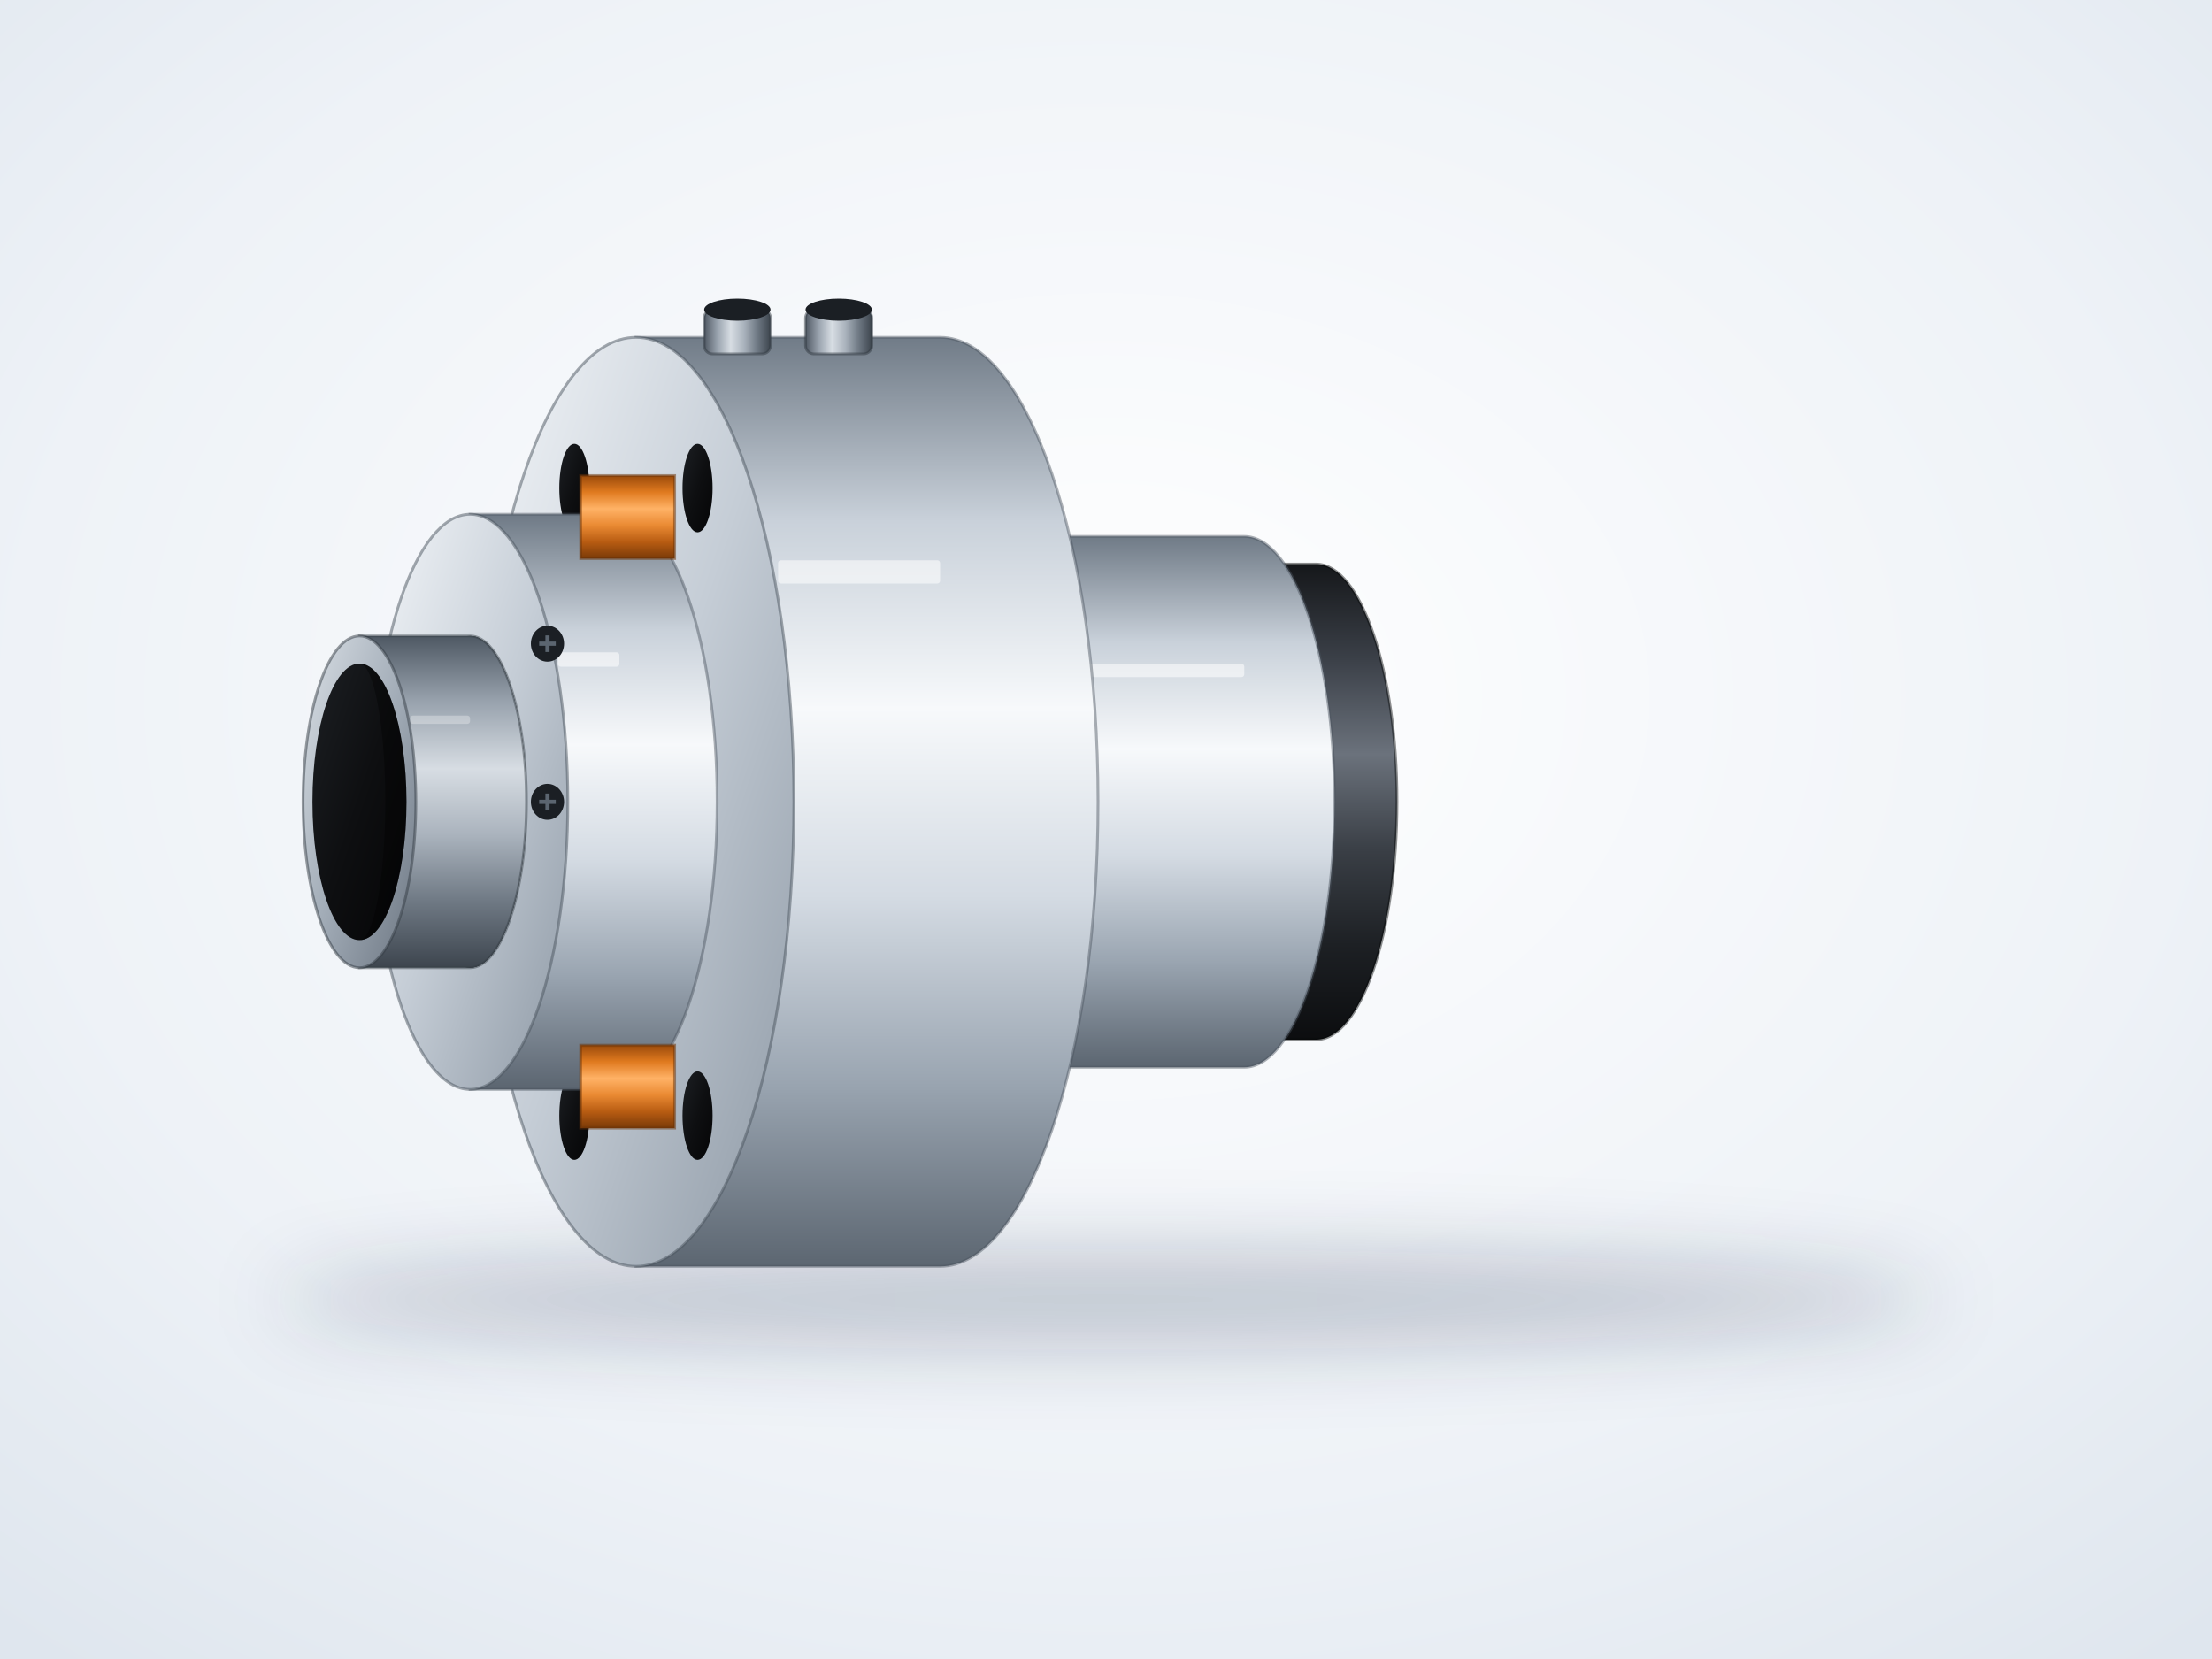
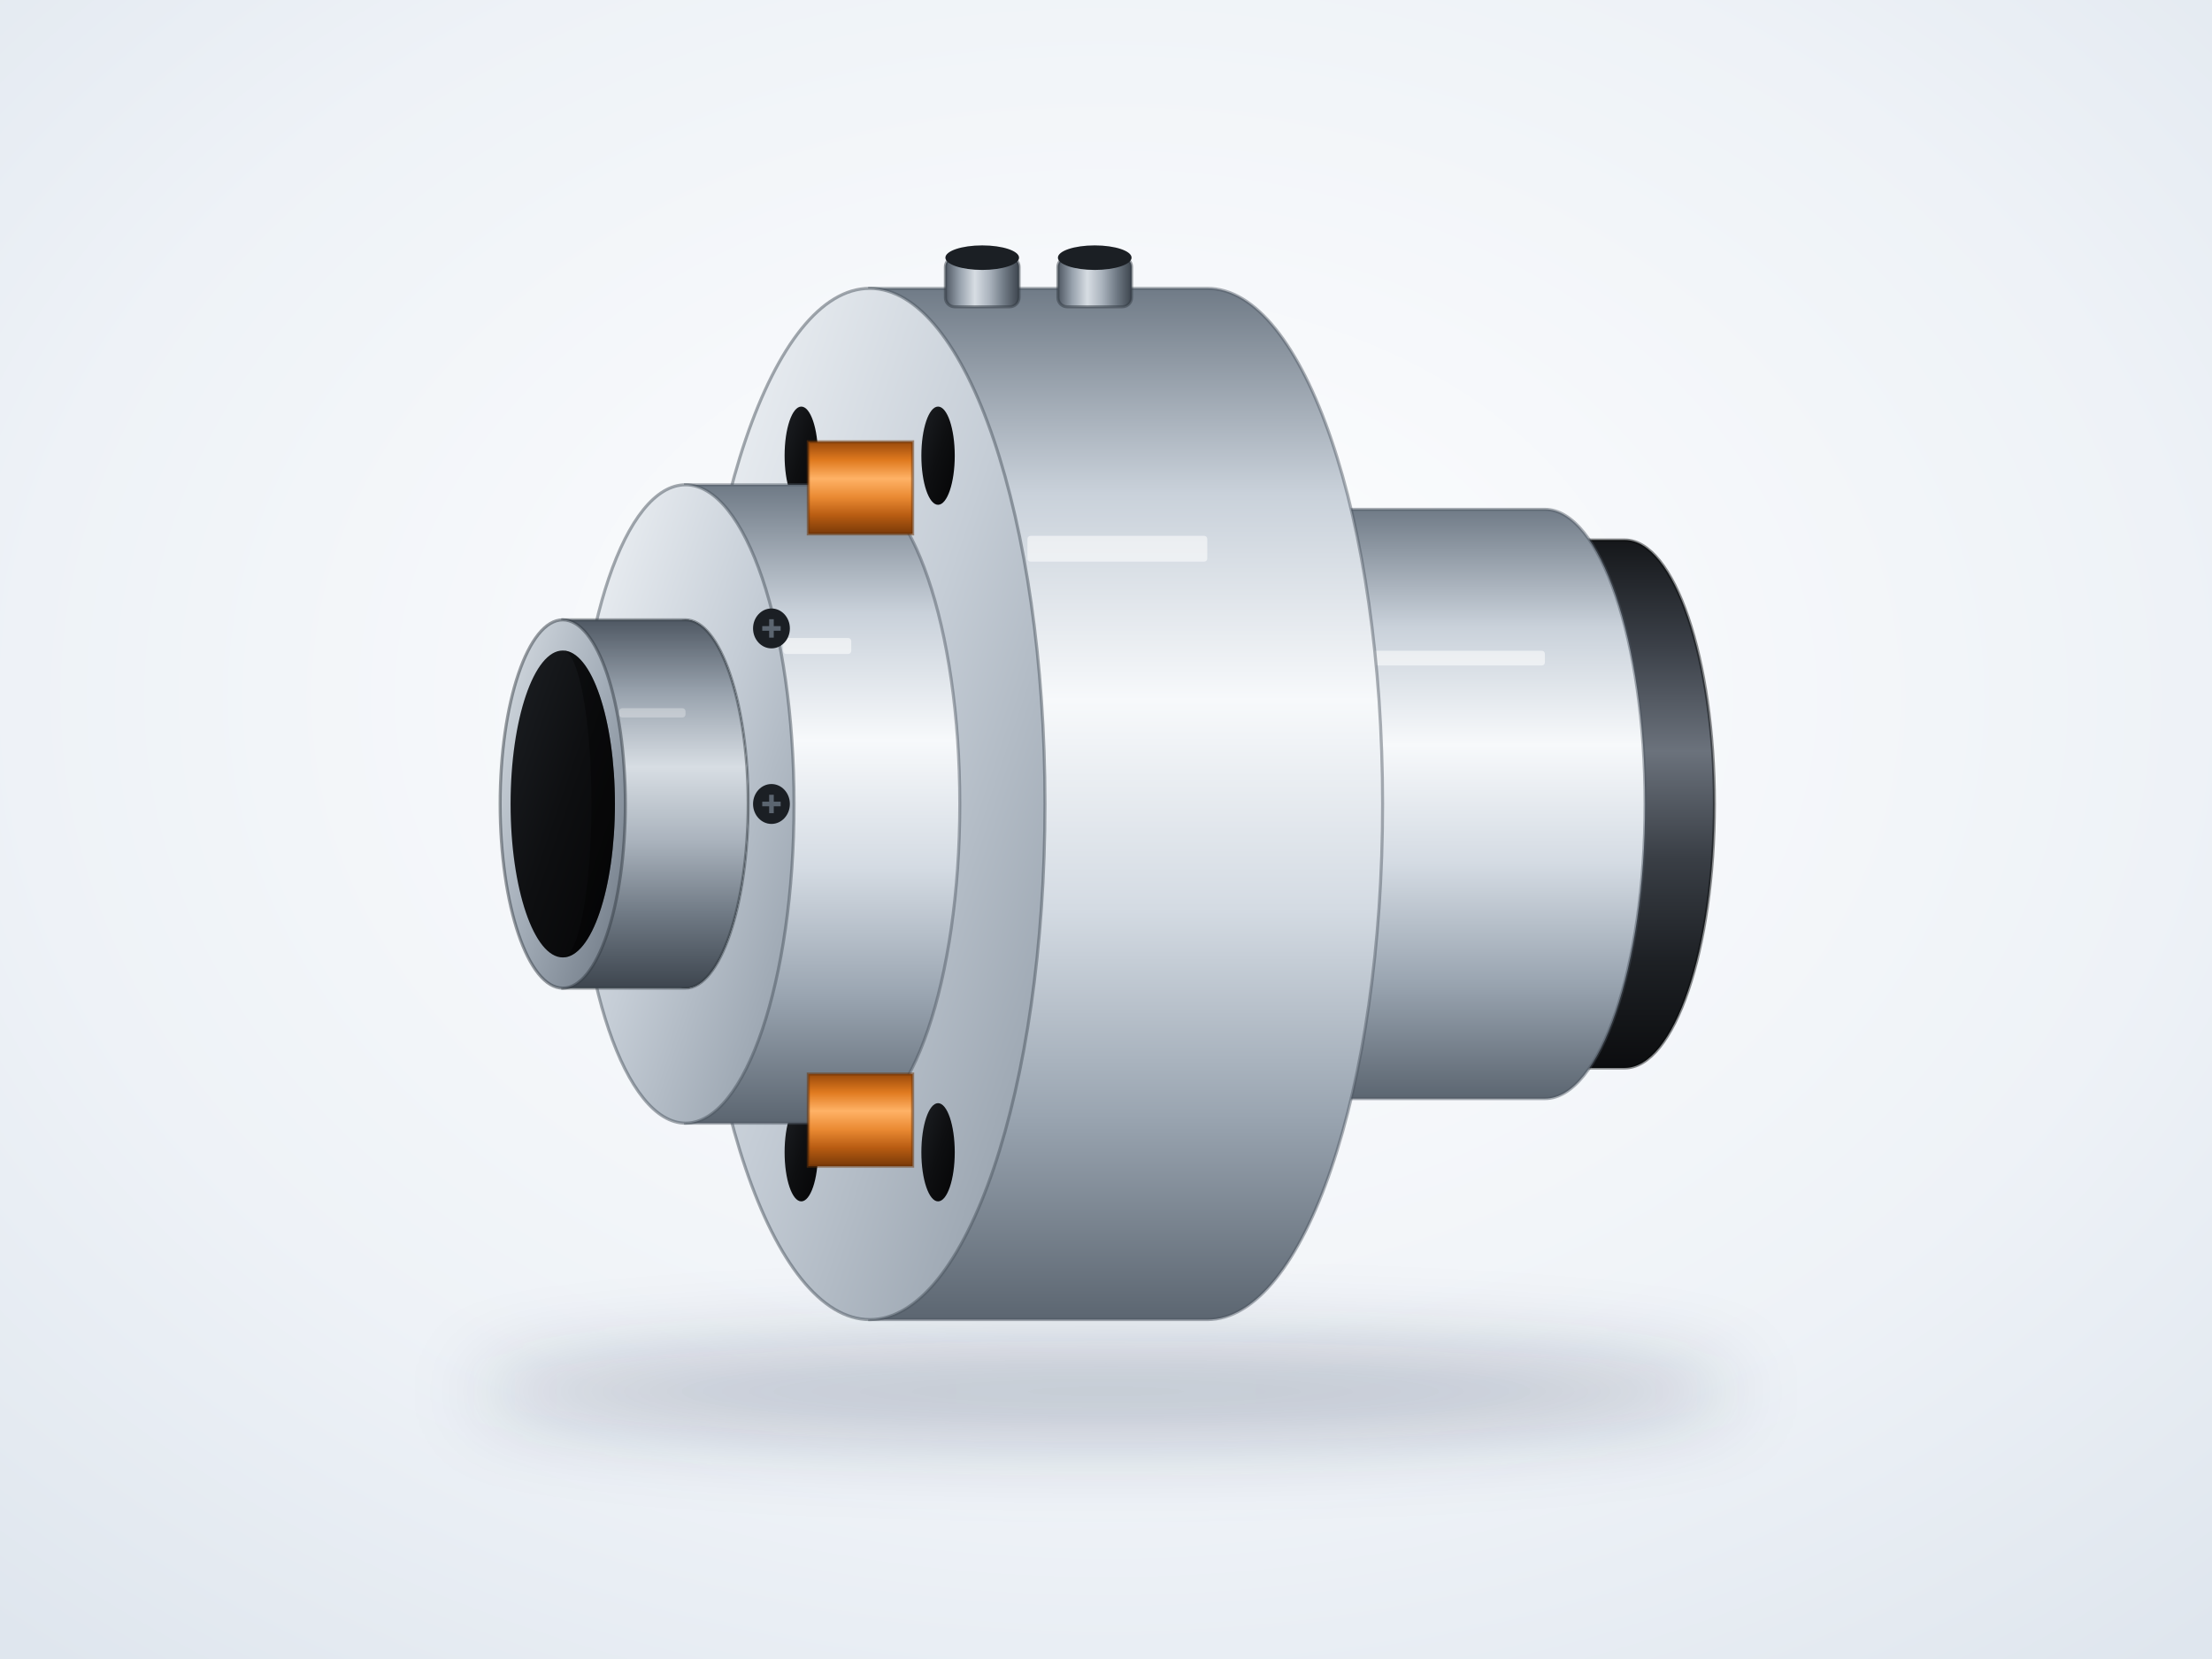
<svg xmlns="http://www.w3.org/2000/svg" viewBox="0 0 800 600" width="800" height="600">
  <defs>
    <radialGradient id="bg" cx="50%" cy="42%" r="75%">
      <stop offset="0%" stop-color="#ffffff" />
      <stop offset="65%" stop-color="#eef2f7" />
      <stop offset="100%" stop-color="#dfe6ee" />
    </radialGradient>
    <filter id="blur" x="-20%" y="-200%" width="140%" height="500%">
      <feGaussianBlur stdDeviation="14" />
    </filter>
    <filter id="soft" x="-10%" y="-10%" width="120%" height="120%">
      <feGaussianBlur stdDeviation="1.2" />
    </filter>
    <linearGradient id="steel-b" x1="0" y1="0" x2="0" y2="1">
      <stop offset="0%" stop-color="#6f7a86" />
      <stop offset="20%" stop-color="#c9d1da" />
      <stop offset="40%" stop-color="#f7f9fb" />
      <stop offset="60%" stop-color="#d4dbe3" />
      <stop offset="80%" stop-color="#9aa5b1" />
      <stop offset="100%" stop-color="#5b6570" />
    </linearGradient>
    <linearGradient id="steel-f" x1="0" y1="0" x2="1" y2="1">
      <stop offset="0%" stop-color="#f3f6f9" />
      <stop offset="50%" stop-color="#c5cdd6" />
      <stop offset="100%" stop-color="#8e99a5" />
    </linearGradient>
    <linearGradient id="steel-h" x1="0" y1="0" x2="1" y2="0">
      <stop offset="0%" stop-color="#6f7a86" />
      <stop offset="20%" stop-color="#c9d1da" />
      <stop offset="40%" stop-color="#f7f9fb" />
      <stop offset="60%" stop-color="#d4dbe3" />
      <stop offset="80%" stop-color="#9aa5b1" />
      <stop offset="100%" stop-color="#5b6570" />
    </linearGradient>
    <linearGradient id="steelDark-b" x1="0" y1="0" x2="0" y2="1">
      <stop offset="0%" stop-color="#4f5863" />
      <stop offset="20%" stop-color="#99a3ae" />
      <stop offset="40%" stop-color="#d7dde3" />
      <stop offset="60%" stop-color="#aab3bd" />
      <stop offset="80%" stop-color="#6f7984" />
      <stop offset="100%" stop-color="#3d454e" />
    </linearGradient>
    <linearGradient id="steelDark-f" x1="0" y1="0" x2="1" y2="1">
      <stop offset="0%" stop-color="#d9dfe5" />
      <stop offset="50%" stop-color="#a3adb8" />
      <stop offset="100%" stop-color="#6b7581" />
    </linearGradient>
    <linearGradient id="steelDark-h" x1="0" y1="0" x2="1" y2="0">
      <stop offset="0%" stop-color="#4f5863" />
      <stop offset="20%" stop-color="#99a3ae" />
      <stop offset="40%" stop-color="#d7dde3" />
      <stop offset="60%" stop-color="#aab3bd" />
      <stop offset="80%" stop-color="#6f7984" />
      <stop offset="100%" stop-color="#3d454e" />
    </linearGradient>
    <linearGradient id="carbon-b" x1="0" y1="0" x2="0" y2="1">
      <stop offset="0%" stop-color="#15171a" />
      <stop offset="20%" stop-color="#3b4048" />
      <stop offset="40%" stop-color="#6b727c" />
      <stop offset="60%" stop-color="#3a3f46" />
      <stop offset="80%" stop-color="#1d2024" />
      <stop offset="100%" stop-color="#0c0d0f" />
    </linearGradient>
    <linearGradient id="carbon-f" x1="0" y1="0" x2="1" y2="1">
      <stop offset="0%" stop-color="#5d646e" />
      <stop offset="50%" stop-color="#2a2e34" />
      <stop offset="100%" stop-color="#101214" />
    </linearGradient>
    <linearGradient id="carbon-h" x1="0" y1="0" x2="1" y2="0">
      <stop offset="0%" stop-color="#15171a" />
      <stop offset="20%" stop-color="#3b4048" />
      <stop offset="40%" stop-color="#6b727c" />
      <stop offset="60%" stop-color="#3a3f46" />
      <stop offset="80%" stop-color="#1d2024" />
      <stop offset="100%" stop-color="#0c0d0f" />
    </linearGradient>
    <linearGradient id="sic-b" x1="0" y1="0" x2="0" y2="1">
      <stop offset="0%" stop-color="#3a4049" />
      <stop offset="20%" stop-color="#6f7985" />
      <stop offset="40%" stop-color="#a9b3bf" />
      <stop offset="60%" stop-color="#7c8691" />
      <stop offset="80%" stop-color="#4c545e" />
      <stop offset="100%" stop-color="#2b3037" />
    </linearGradient>
    <linearGradient id="sic-f" x1="0" y1="0" x2="1" y2="1">
      <stop offset="0%" stop-color="#b6bfca" />
      <stop offset="50%" stop-color="#7d8793" />
      <stop offset="100%" stop-color="#4a525c" />
    </linearGradient>
    <linearGradient id="sic-h" x1="0" y1="0" x2="1" y2="0">
      <stop offset="0%" stop-color="#3a4049" />
      <stop offset="20%" stop-color="#6f7985" />
      <stop offset="40%" stop-color="#a9b3bf" />
      <stop offset="60%" stop-color="#7c8691" />
      <stop offset="80%" stop-color="#4c545e" />
      <stop offset="100%" stop-color="#2b3037" />
    </linearGradient>
    <linearGradient id="tc-b" x1="0" y1="0" x2="0" y2="1">
      <stop offset="0%" stop-color="#7a7f86" />
      <stop offset="20%" stop-color="#c4c9cf" />
      <stop offset="40%" stop-color="#eef1f4" />
      <stop offset="60%" stop-color="#c9ced4" />
      <stop offset="80%" stop-color="#8d939a" />
      <stop offset="100%" stop-color="#62676e" />
    </linearGradient>
    <linearGradient id="tc-f" x1="0" y1="0" x2="1" y2="1">
      <stop offset="0%" stop-color="#f4f6f8" />
      <stop offset="50%" stop-color="#c6cbd1" />
      <stop offset="100%" stop-color="#8a9097" />
    </linearGradient>
    <linearGradient id="tc-h" x1="0" y1="0" x2="1" y2="0">
      <stop offset="0%" stop-color="#7a7f86" />
      <stop offset="20%" stop-color="#c4c9cf" />
      <stop offset="40%" stop-color="#eef1f4" />
      <stop offset="60%" stop-color="#c9ced4" />
      <stop offset="80%" stop-color="#8d939a" />
      <stop offset="100%" stop-color="#62676e" />
    </linearGradient>
    <linearGradient id="ceramic-b" x1="0" y1="0" x2="0" y2="1">
      <stop offset="0%" stop-color="#c9c5b8" />
      <stop offset="20%" stop-color="#ece9df" />
      <stop offset="40%" stop-color="#fffdf6" />
      <stop offset="60%" stop-color="#efece2" />
      <stop offset="80%" stop-color="#d4d0c3" />
      <stop offset="100%" stop-color="#b3ae9f" />
    </linearGradient>
    <linearGradient id="ceramic-f" x1="0" y1="0" x2="1" y2="1">
      <stop offset="0%" stop-color="#fffef9" />
      <stop offset="50%" stop-color="#ece8dc" />
      <stop offset="100%" stop-color="#cfcabb" />
    </linearGradient>
    <linearGradient id="ceramic-h" x1="0" y1="0" x2="1" y2="0">
      <stop offset="0%" stop-color="#c9c5b8" />
      <stop offset="20%" stop-color="#ece9df" />
      <stop offset="40%" stop-color="#fffdf6" />
      <stop offset="60%" stop-color="#efece2" />
      <stop offset="80%" stop-color="#d4d0c3" />
      <stop offset="100%" stop-color="#b3ae9f" />
    </linearGradient>
    <linearGradient id="rubber-b" x1="0" y1="0" x2="0" y2="1">
      <stop offset="0%" stop-color="#0d0e10" />
      <stop offset="20%" stop-color="#26292d" />
      <stop offset="40%" stop-color="#40444a" />
      <stop offset="60%" stop-color="#282b2f" />
      <stop offset="80%" stop-color="#141517" />
      <stop offset="100%" stop-color="#070808" />
    </linearGradient>
    <linearGradient id="rubber-f" x1="0" y1="0" x2="1" y2="1">
      <stop offset="0%" stop-color="#3b3f45" />
      <stop offset="50%" stop-color="#1f2226" />
      <stop offset="100%" stop-color="#0c0d0f" />
    </linearGradient>
    <linearGradient id="rubber-h" x1="0" y1="0" x2="1" y2="0">
      <stop offset="0%" stop-color="#0d0e10" />
      <stop offset="20%" stop-color="#26292d" />
      <stop offset="40%" stop-color="#40444a" />
      <stop offset="60%" stop-color="#282b2f" />
      <stop offset="80%" stop-color="#141517" />
      <stop offset="100%" stop-color="#070808" />
    </linearGradient>
    <linearGradient id="cast-b" x1="0" y1="0" x2="0" y2="1">
      <stop offset="0%" stop-color="#3f4a57" />
      <stop offset="20%" stop-color="#76828f" />
      <stop offset="40%" stop-color="#a6b1bd" />
      <stop offset="60%" stop-color="#7f8b97" />
      <stop offset="80%" stop-color="#55606c" />
      <stop offset="100%" stop-color="#333c46" />
    </linearGradient>
    <linearGradient id="cast-f" x1="0" y1="0" x2="1" y2="1">
      <stop offset="0%" stop-color="#b3bdc8" />
      <stop offset="50%" stop-color="#7d8894" />
      <stop offset="100%" stop-color="#505a66" />
    </linearGradient>
    <linearGradient id="cast-h" x1="0" y1="0" x2="1" y2="0">
      <stop offset="0%" stop-color="#3f4a57" />
      <stop offset="20%" stop-color="#76828f" />
      <stop offset="40%" stop-color="#a6b1bd" />
      <stop offset="60%" stop-color="#7f8b97" />
      <stop offset="80%" stop-color="#55606c" />
      <stop offset="100%" stop-color="#333c46" />
    </linearGradient>
    <linearGradient id="brass-b" x1="0" y1="0" x2="0" y2="1">
      <stop offset="0%" stop-color="#7a5a1c" />
      <stop offset="20%" stop-color="#c79b3f" />
      <stop offset="40%" stop-color="#f2d488" />
      <stop offset="60%" stop-color="#cfa550" />
      <stop offset="80%" stop-color="#946d25" />
      <stop offset="100%" stop-color="#5f4413" />
    </linearGradient>
    <linearGradient id="brass-f" x1="0" y1="0" x2="1" y2="1">
      <stop offset="0%" stop-color="#f5dc98" />
      <stop offset="50%" stop-color="#c99d44" />
      <stop offset="100%" stop-color="#8a6420" />
    </linearGradient>
    <linearGradient id="brass-h" x1="0" y1="0" x2="1" y2="0">
      <stop offset="0%" stop-color="#7a5a1c" />
      <stop offset="20%" stop-color="#c79b3f" />
      <stop offset="40%" stop-color="#f2d488" />
      <stop offset="60%" stop-color="#cfa550" />
      <stop offset="80%" stop-color="#946d25" />
      <stop offset="100%" stop-color="#5f4413" />
    </linearGradient>
    <linearGradient id="blue-b" x1="0" y1="0" x2="0" y2="1">
      <stop offset="0%" stop-color="#123a7a" />
      <stop offset="20%" stop-color="#2a63c4" />
      <stop offset="40%" stop-color="#6d9df0" />
      <stop offset="60%" stop-color="#3570d6" />
      <stop offset="80%" stop-color="#1c4ea8" />
      <stop offset="100%" stop-color="#0e2d61" />
    </linearGradient>
    <linearGradient id="blue-f" x1="0" y1="0" x2="1" y2="1">
      <stop offset="0%" stop-color="#78a6f2" />
      <stop offset="50%" stop-color="#3a73d8" />
      <stop offset="100%" stop-color="#1a4799" />
    </linearGradient>
    <linearGradient id="blue-h" x1="0" y1="0" x2="1" y2="0">
      <stop offset="0%" stop-color="#123a7a" />
      <stop offset="20%" stop-color="#2a63c4" />
      <stop offset="40%" stop-color="#6d9df0" />
      <stop offset="60%" stop-color="#3570d6" />
      <stop offset="80%" stop-color="#1c4ea8" />
      <stop offset="100%" stop-color="#0e2d61" />
    </linearGradient>
    <linearGradient id="orange-b" x1="0" y1="0" x2="0" y2="1">
      <stop offset="0%" stop-color="#9a4a0b" />
      <stop offset="20%" stop-color="#e07a1f" />
      <stop offset="40%" stop-color="#ffb266" />
      <stop offset="60%" stop-color="#ea8a33" />
      <stop offset="80%" stop-color="#b85c12" />
      <stop offset="100%" stop-color="#7a3a08" />
    </linearGradient>
    <linearGradient id="orange-f" x1="0" y1="0" x2="1" y2="1">
      <stop offset="0%" stop-color="#ffc080" />
      <stop offset="50%" stop-color="#e8842a" />
      <stop offset="100%" stop-color="#a95410" />
    </linearGradient>
    <linearGradient id="orange-h" x1="0" y1="0" x2="1" y2="0">
      <stop offset="0%" stop-color="#9a4a0b" />
      <stop offset="20%" stop-color="#e07a1f" />
      <stop offset="40%" stop-color="#ffb266" />
      <stop offset="60%" stop-color="#ea8a33" />
      <stop offset="80%" stop-color="#b85c12" />
      <stop offset="100%" stop-color="#7a3a08" />
    </linearGradient>
    <linearGradient id="hole-b" x1="0" y1="0" x2="0" y2="1">
      <stop offset="0%" stop-color="#0b0c0e" />
      <stop offset="20%" stop-color="#1d2024" />
      <stop offset="40%" stop-color="#2c3036" />
      <stop offset="60%" stop-color="#1a1d21" />
      <stop offset="80%" stop-color="#0b0c0e" />
      <stop offset="100%" stop-color="#050506" />
    </linearGradient>
    <linearGradient id="hole-f" x1="0" y1="0" x2="1" y2="1">
      <stop offset="0%" stop-color="#1c1f23" />
      <stop offset="50%" stop-color="#0e0f11" />
      <stop offset="100%" stop-color="#050506" />
    </linearGradient>
    <linearGradient id="hole-h" x1="0" y1="0" x2="1" y2="0">
      <stop offset="0%" stop-color="#0b0c0e" />
      <stop offset="20%" stop-color="#1d2024" />
      <stop offset="40%" stop-color="#2c3036" />
      <stop offset="60%" stop-color="#1a1d21" />
      <stop offset="80%" stop-color="#0b0c0e" />
      <stop offset="100%" stop-color="#050506" />
    </linearGradient>
  </defs>
  <rect width="800" height="600" fill="url(#bg)" />
-   <ellipse cx="400" cy="470" rx="300" ry="18" fill="#0b1f3f" opacity="0.22" filter="url(#blur)" />
-   <path d="M450 204H476A29.24 86 0 0 1 476 376H450Z" fill="url(#carbon-b)" stroke="#060708" stroke-opacity="0.45" stroke-width="1" />
-   <ellipse cx="450" cy="290" rx="29.24" ry="86" fill="url(#carbon-f)" stroke="#060708" stroke-opacity="0.5" stroke-width="1" />
-   <ellipse cx="450" cy="290" rx="20.4" ry="60" fill="url(#hole-f)" />
-   <path d="M450 230A20.4 60 0 0 1 450 350A11.22 60 0 0 0 450 230Z" fill="#000" opacity="0.35" />
-   <path d="M340 194H450A32.64 96 0 0 1 450 386H340Z" fill="url(#steel-b)" stroke="#4b545e" stroke-opacity="0.45" stroke-width="1" />
-   <ellipse cx="340" cy="290" rx="32.64" ry="96" fill="url(#steel-f)" stroke="#4b545e" stroke-opacity="0.5" stroke-width="1" />
-   <ellipse cx="340" cy="290" rx="20.4" ry="60" fill="url(#hole-f)" />
-   <path d="M340 230A20.4 60 0 0 1 340 350A11.22 60 0 0 0 340 230Z" fill="#000" opacity="0.35" />
-   <rect x="369.38" y="240.08" width="80.62" height="4.8" rx="1" fill="#fff" opacity="0.55" />
-   <path d="M230 122H340A57.12 168 0 0 1 340 458H230Z" fill="url(#steel-b)" stroke="#4b545e" stroke-opacity="0.45" stroke-width="1" />
-   <ellipse cx="230" cy="290" rx="57.12" ry="168" fill="url(#steel-f)" stroke="#4b545e" stroke-opacity="0.5" stroke-width="1" />
-   <ellipse cx="230" cy="290" rx="21.08" ry="62" fill="url(#hole-f)" />
-   <path d="M230 228A21.08 62 0 0 1 230 352A11.59 62 0 0 0 230 228Z" fill="#000" opacity="0.35" />
-   <rect x="281.41" y="202.64" width="58.59" height="8.4" rx="1" fill="#fff" opacity="0.55" />
-   <ellipse cx="252.28" cy="176.52" rx="5.44" ry="16" fill="url(#hole-f)" />
-   <ellipse cx="252.28" cy="403.48" rx="5.44" ry="16" fill="url(#hole-f)" />
-   <ellipse cx="207.72" cy="403.48" rx="5.44" ry="16" fill="url(#hole-f)" />
-   <ellipse cx="207.72" cy="176.52" rx="5.44" ry="16" fill="url(#hole-f)" />
-   <rect x="254.67" y="112" width="24" height="16" rx="3" fill="url(#steelDark-h)" stroke="#353c44" stroke-opacity=".5" />
-   <ellipse cx="266.67" cy="112" rx="12" ry="4" fill="#1b1f24" />
-   <rect x="291.33" y="112" width="24" height="16" rx="3" fill="url(#steelDark-h)" stroke="#353c44" stroke-opacity=".5" />
-   <ellipse cx="303.33" cy="112" rx="12" ry="4" fill="#1b1f24" />
-   <path d="M170 186H224A35.36 104 0 0 1 224 394H170Z" fill="url(#steel-b)" stroke="#4b545e" stroke-opacity="0.45" stroke-width="1" />
-   <ellipse cx="170" cy="290" rx="35.36" ry="104" fill="url(#steel-f)" stroke="#4b545e" stroke-opacity="0.5" stroke-width="1" />
-   <ellipse cx="170" cy="290" rx="20.4" ry="60" fill="url(#hole-f)" />
-   <path d="M170 230A20.4 60 0 0 1 170 350A11.22 60 0 0 0 170 230Z" fill="#000" opacity="0.35" />
-   <rect x="201.82" y="235.92" width="22.18" height="5.2" rx="1" fill="#fff" opacity="0.55" />
-   <ellipse cx="198" cy="232.8" rx="6" ry="6.5" fill="#1b1f24" />
-   <path d="M195 232.8h6M198 229.8v6" stroke="#5b6570" stroke-width="1.5" />
-   <ellipse cx="198" cy="290" rx="6" ry="6.5" fill="#1b1f24" />
-   <path d="M195 290h6M198 287v6" stroke="#5b6570" stroke-width="1.5" />
-   <path d="M130 230H170A20.4 60 0 0 1 170 350H130Z" fill="url(#steelDark-b)" stroke="#353c44" stroke-opacity="0.45" stroke-width="1" />
-   <ellipse cx="130" cy="290" rx="20.4" ry="60" fill="url(#steelDark-f)" stroke="#353c44" stroke-opacity="0.5" stroke-width="1" />
-   <ellipse cx="130" cy="290" rx="17" ry="50" fill="url(#hole-f)" />
-   <path d="M130 240A17 50 0 0 1 130 340A9.35 50 0 0 0 130 240Z" fill="#000" opacity="0.35" />
-   <rect x="148.36" y="258.8" width="21.64" height="3" rx="1" fill="#fff" opacity="0.3" />
-   <path d="M210 172h34v30h-34z" fill="url(#orange-b)" stroke="#6a3206" stroke-opacity=".5" />
-   <path d="M210 378h34v30h-34z" fill="url(#orange-b)" stroke="#6a3206" stroke-opacity=".5" />
+   <ellipse cx="400" cy="503.25" rx="228.57" ry="18" fill="#0b1f3f" opacity="0.22" filter="url(#blur)" />
+   <g transform="translate(400 283) scale(1.11) translate(-307 -283)">
+     <path d="M450 204H476A29.24 86 0 0 1 476 376H450Z" fill="url(#carbon-b)" stroke="#060708" stroke-opacity="0.45" stroke-width="1" />
+     <ellipse cx="450" cy="290" rx="29.24" ry="86" fill="url(#carbon-f)" stroke="#060708" stroke-opacity="0.5" stroke-width="1" />
+     <ellipse cx="450" cy="290" rx="20.4" ry="60" fill="url(#hole-f)" />
+     <path d="M450 230A20.4 60 0 0 1 450 350A11.22 60 0 0 0 450 230Z" fill="#000" opacity="0.35" />
+     <path d="M340 194H450A32.64 96 0 0 1 450 386H340Z" fill="url(#steel-b)" stroke="#4b545e" stroke-opacity="0.45" stroke-width="1" />
+     <ellipse cx="340" cy="290" rx="32.64" ry="96" fill="url(#steel-f)" stroke="#4b545e" stroke-opacity="0.5" stroke-width="1" />
+     <ellipse cx="340" cy="290" rx="20.4" ry="60" fill="url(#hole-f)" />
+     <path d="M340 230A20.4 60 0 0 1 340 350A11.22 60 0 0 0 340 230Z" fill="#000" opacity="0.35" />
+     <rect x="369.38" y="240.08" width="80.62" height="4.8" rx="1" fill="#fff" opacity="0.55" />
+     <path d="M230 122H340A57.12 168 0 0 1 340 458H230Z" fill="url(#steel-b)" stroke="#4b545e" stroke-opacity="0.45" stroke-width="1" />
+     <ellipse cx="230" cy="290" rx="57.12" ry="168" fill="url(#steel-f)" stroke="#4b545e" stroke-opacity="0.5" stroke-width="1" />
+     <ellipse cx="230" cy="290" rx="21.08" ry="62" fill="url(#hole-f)" />
+     <path d="M230 228A21.08 62 0 0 1 230 352A11.59 62 0 0 0 230 228Z" fill="#000" opacity="0.35" />
+     <rect x="281.41" y="202.64" width="58.59" height="8.4" rx="1" fill="#fff" opacity="0.55" />
+     <ellipse cx="252.28" cy="176.52" rx="5.44" ry="16" fill="url(#hole-f)" />
+     <ellipse cx="252.28" cy="403.48" rx="5.44" ry="16" fill="url(#hole-f)" />
+     <ellipse cx="207.72" cy="403.48" rx="5.44" ry="16" fill="url(#hole-f)" />
+     <ellipse cx="207.72" cy="176.52" rx="5.44" ry="16" fill="url(#hole-f)" />
+     <rect x="254.67" y="112" width="24" height="16" rx="3" fill="url(#steelDark-h)" stroke="#353c44" stroke-opacity=".5" />
+     <ellipse cx="266.67" cy="112" rx="12" ry="4" fill="#1b1f24" />
+     <rect x="291.33" y="112" width="24" height="16" rx="3" fill="url(#steelDark-h)" stroke="#353c44" stroke-opacity=".5" />
+     <ellipse cx="303.33" cy="112" rx="12" ry="4" fill="#1b1f24" />
+     <path d="M170 186H224A35.36 104 0 0 1 224 394H170Z" fill="url(#steel-b)" stroke="#4b545e" stroke-opacity="0.45" stroke-width="1" />
+     <ellipse cx="170" cy="290" rx="35.36" ry="104" fill="url(#steel-f)" stroke="#4b545e" stroke-opacity="0.5" stroke-width="1" />
+     <ellipse cx="170" cy="290" rx="20.4" ry="60" fill="url(#hole-f)" />
+     <path d="M170 230A20.4 60 0 0 1 170 350A11.22 60 0 0 0 170 230Z" fill="#000" opacity="0.35" />
+     <rect x="201.82" y="235.92" width="22.18" height="5.2" rx="1" fill="#fff" opacity="0.55" />
+     <ellipse cx="198" cy="232.8" rx="6" ry="6.5" fill="#1b1f24" />
+     <path d="M195 232.8h6M198 229.8v6" stroke="#5b6570" stroke-width="1.5" />
+     <ellipse cx="198" cy="290" rx="6" ry="6.5" fill="#1b1f24" />
+     <path d="M195 290h6M198 287v6" stroke="#5b6570" stroke-width="1.5" />
+     <path d="M130 230H170A20.4 60 0 0 1 170 350H130Z" fill="url(#steelDark-b)" stroke="#353c44" stroke-opacity="0.45" stroke-width="1" />
+     <ellipse cx="130" cy="290" rx="20.4" ry="60" fill="url(#steelDark-f)" stroke="#353c44" stroke-opacity="0.5" stroke-width="1" />
+     <ellipse cx="130" cy="290" rx="17" ry="50" fill="url(#hole-f)" />
+     <path d="M130 240A17 50 0 0 1 130 340A9.35 50 0 0 0 130 240Z" fill="#000" opacity="0.35" />
+     <rect x="148.36" y="258.8" width="21.64" height="3" rx="1" fill="#fff" opacity="0.3" />
+     <path d="M210 172h34v30h-34z" fill="url(#orange-b)" stroke="#6a3206" stroke-opacity=".5" />
+     <path d="M210 378h34v30h-34z" fill="url(#orange-b)" stroke="#6a3206" stroke-opacity=".5" />
+   </g>
</svg>
